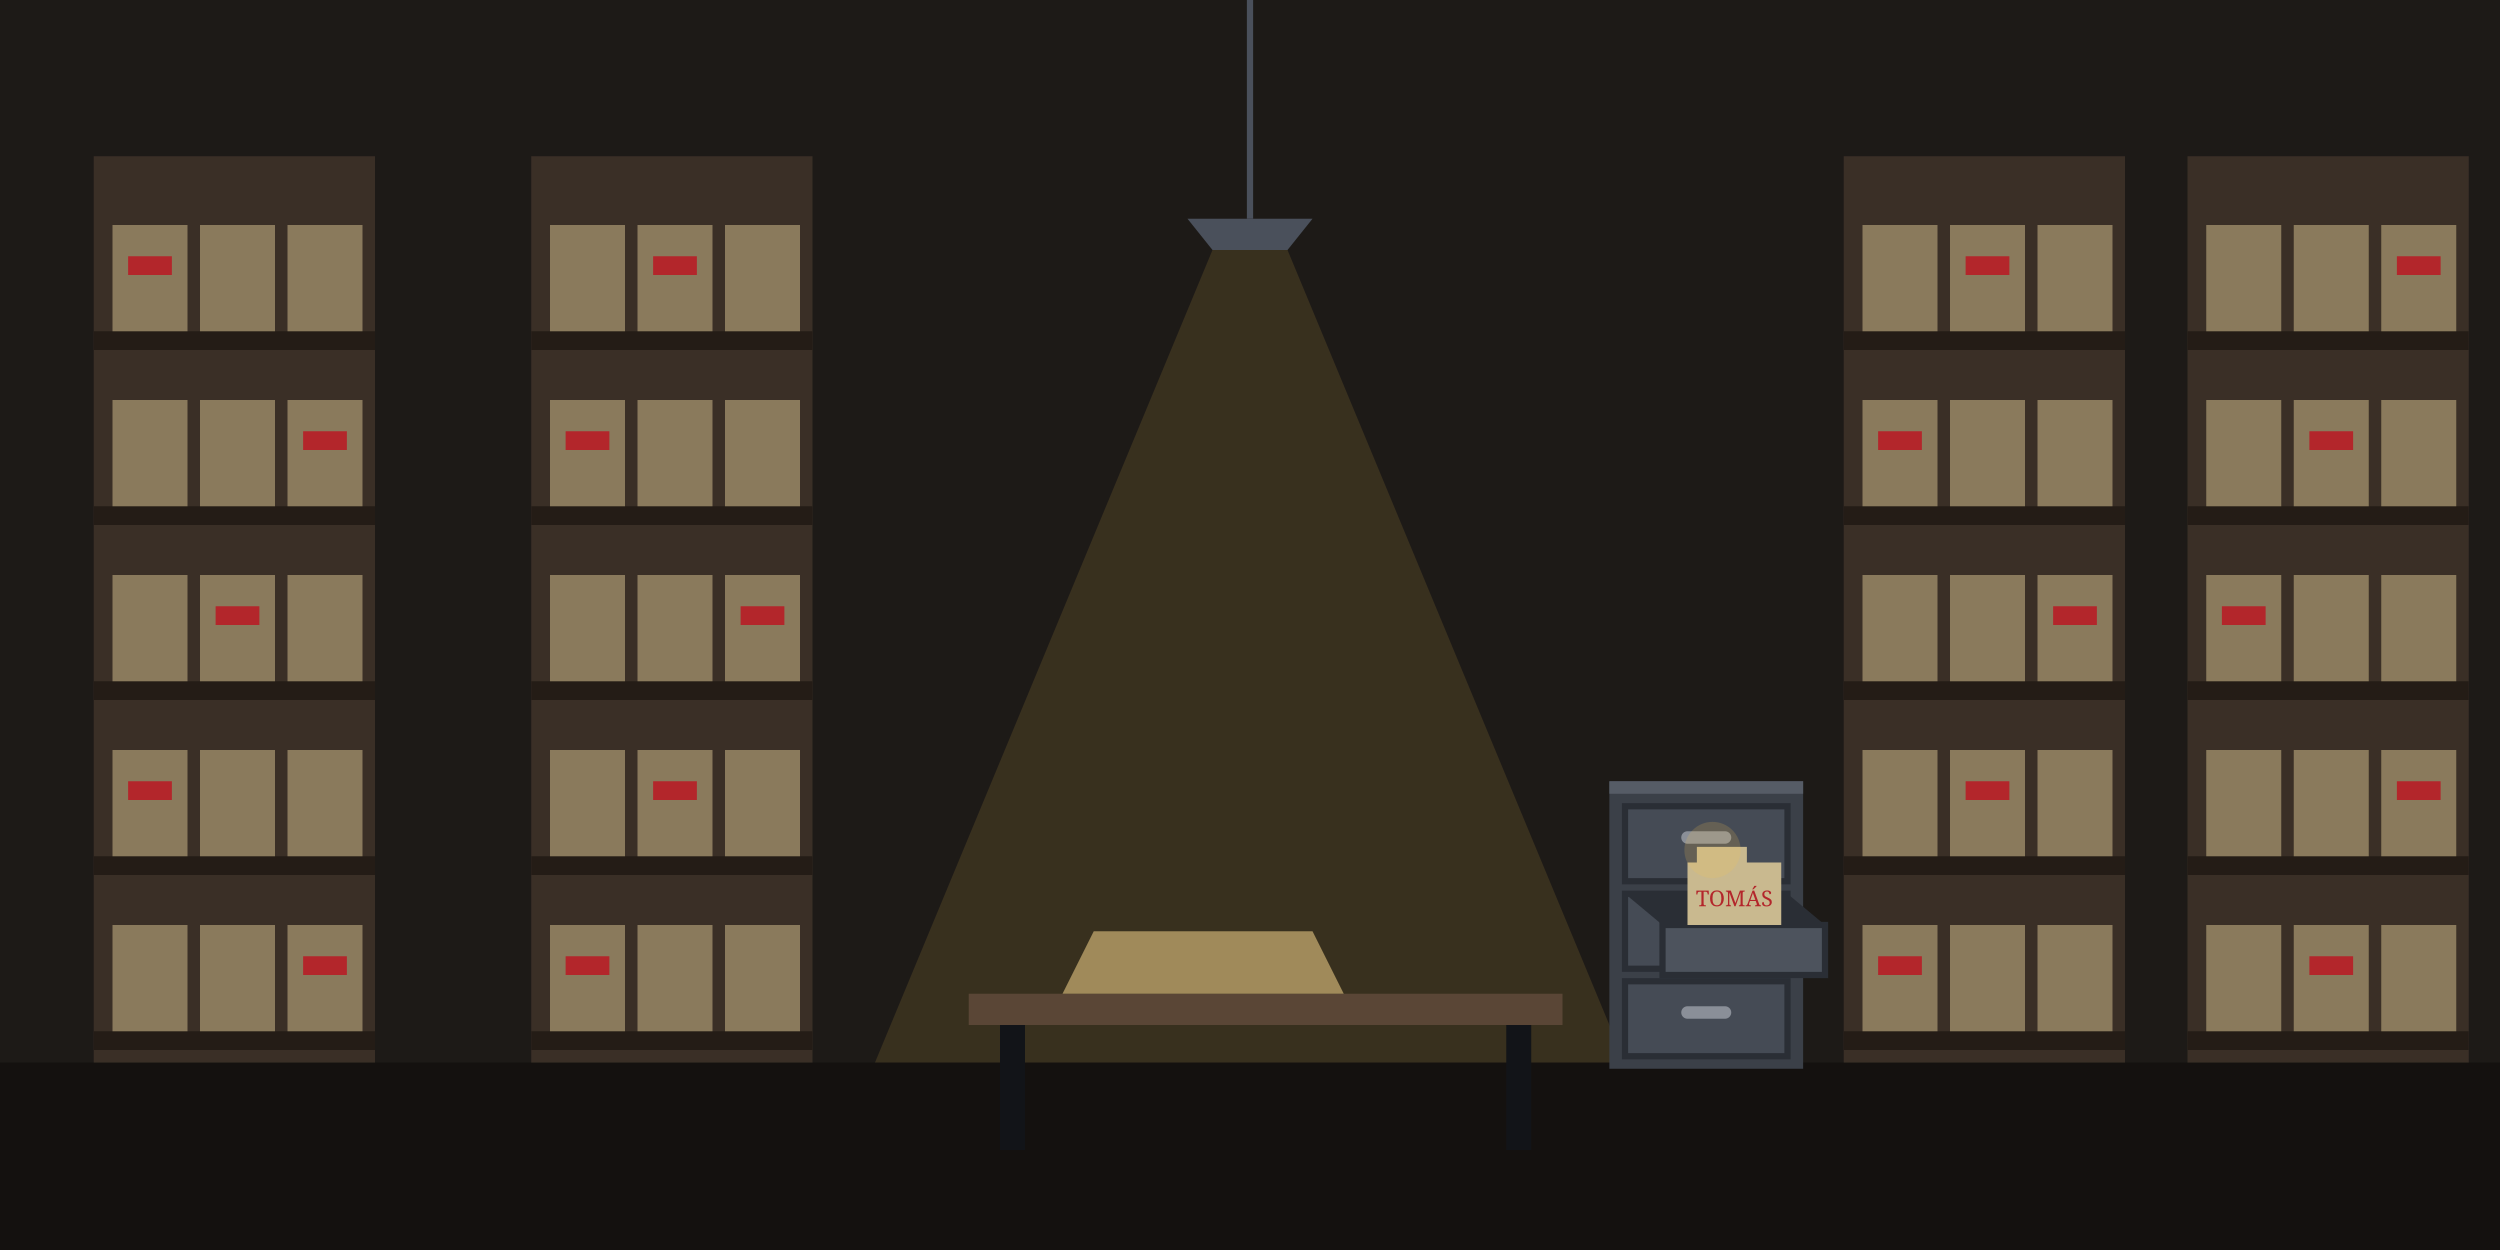
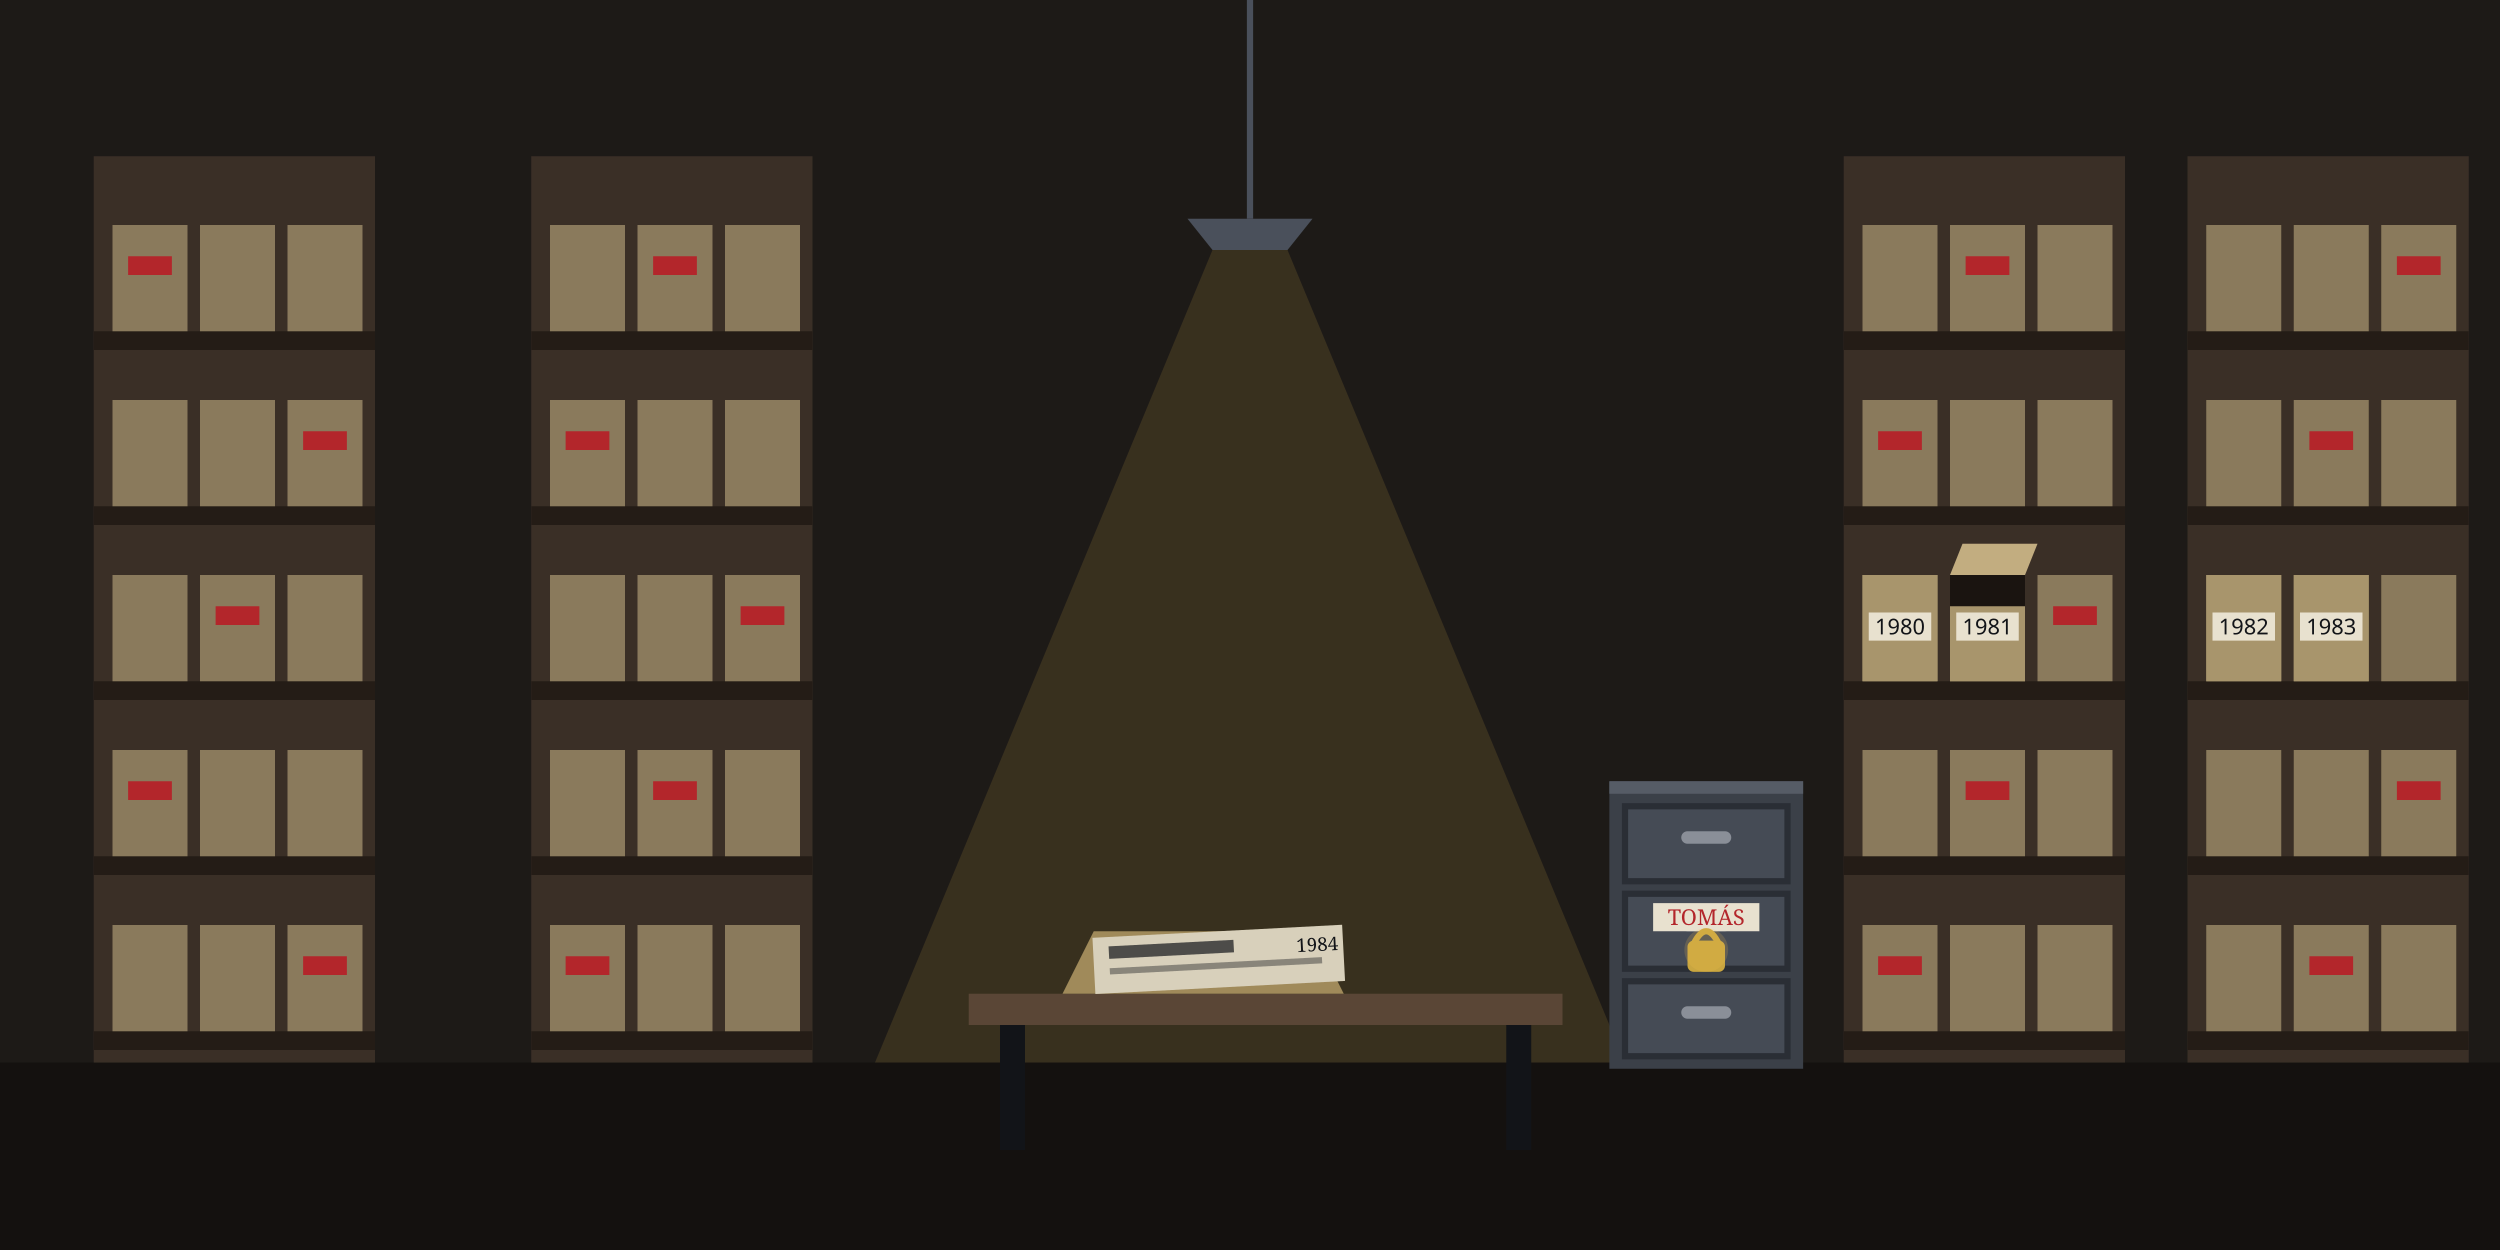
<svg xmlns="http://www.w3.org/2000/svg" viewBox="0 0 800 400" width="800" height="400">
  <defs />
  <rect width="800" height="400" fill="#1d1a17" />
  <rect y="340" width="800" height="60" fill="#14110f" />
  <rect x="30" y="50" width="90" height="290" fill="#3a2f26" />
  <rect x="30" y="106" width="90" height="6" fill="#241c16" />
  <rect x="36" y="72" width="24" height="34" fill="#8a7a5c" />
  <rect x="41" y="82" width="14" height="6" fill="#b3262b" />
  <rect x="64" y="72" width="24" height="34" fill="#8a7a5c" />
  <rect x="92" y="72" width="24" height="34" fill="#8a7a5c" />
  <rect x="30" y="162" width="90" height="6" fill="#241c16" />
  <rect x="36" y="128" width="24" height="34" fill="#8a7a5c" />
  <rect x="64" y="128" width="24" height="34" fill="#8a7a5c" />
  <rect x="92" y="128" width="24" height="34" fill="#8a7a5c" />
  <rect x="97" y="138" width="14" height="6" fill="#b3262b" />
  <rect x="30" y="218" width="90" height="6" fill="#241c16" />
  <rect x="36" y="184" width="24" height="34" fill="#8a7a5c" />
  <rect x="64" y="184" width="24" height="34" fill="#8a7a5c" />
  <rect x="69" y="194" width="14" height="6" fill="#b3262b" />
  <rect x="92" y="184" width="24" height="34" fill="#8a7a5c" />
  <rect x="30" y="274" width="90" height="6" fill="#241c16" />
  <rect x="36" y="240" width="24" height="34" fill="#8a7a5c" />
  <rect x="41" y="250" width="14" height="6" fill="#b3262b" />
  <rect x="64" y="240" width="24" height="34" fill="#8a7a5c" />
  <rect x="92" y="240" width="24" height="34" fill="#8a7a5c" />
  <rect x="30" y="330" width="90" height="6" fill="#241c16" />
  <rect x="36" y="296" width="24" height="34" fill="#8a7a5c" />
  <rect x="64" y="296" width="24" height="34" fill="#8a7a5c" />
  <rect x="92" y="296" width="24" height="34" fill="#8a7a5c" />
  <rect x="97" y="306" width="14" height="6" fill="#b3262b" />
  <rect x="170" y="50" width="90" height="290" fill="#3a2f26" />
  <rect x="170" y="106" width="90" height="6" fill="#241c16" />
  <rect x="176" y="72" width="24" height="34" fill="#8a7a5c" />
  <rect x="204" y="72" width="24" height="34" fill="#8a7a5c" />
  <rect x="209" y="82" width="14" height="6" fill="#b3262b" />
  <rect x="232" y="72" width="24" height="34" fill="#8a7a5c" />
  <rect x="170" y="162" width="90" height="6" fill="#241c16" />
  <rect x="176" y="128" width="24" height="34" fill="#8a7a5c" />
  <rect x="181" y="138" width="14" height="6" fill="#b3262b" />
  <rect x="204" y="128" width="24" height="34" fill="#8a7a5c" />
  <rect x="232" y="128" width="24" height="34" fill="#8a7a5c" />
  <rect x="170" y="218" width="90" height="6" fill="#241c16" />
  <rect x="176" y="184" width="24" height="34" fill="#8a7a5c" />
  <rect x="204" y="184" width="24" height="34" fill="#8a7a5c" />
  <rect x="232" y="184" width="24" height="34" fill="#8a7a5c" />
  <rect x="237" y="194" width="14" height="6" fill="#b3262b" />
  <rect x="170" y="274" width="90" height="6" fill="#241c16" />
  <rect x="176" y="240" width="24" height="34" fill="#8a7a5c" />
  <rect x="204" y="240" width="24" height="34" fill="#8a7a5c" />
  <rect x="209" y="250" width="14" height="6" fill="#b3262b" />
  <rect x="232" y="240" width="24" height="34" fill="#8a7a5c" />
  <rect x="170" y="330" width="90" height="6" fill="#241c16" />
  <rect x="176" y="296" width="24" height="34" fill="#8a7a5c" />
  <rect x="181" y="306" width="14" height="6" fill="#b3262b" />
  <rect x="204" y="296" width="24" height="34" fill="#8a7a5c" />
  <rect x="232" y="296" width="24" height="34" fill="#8a7a5c" />
  <rect x="590" y="50" width="90" height="290" fill="#3a2f26" />
  <rect x="590" y="106" width="90" height="6" fill="#241c16" />
  <rect x="596" y="72" width="24" height="34" fill="#8a7a5c" />
  <rect x="624" y="72" width="24" height="34" fill="#8a7a5c" />
  <rect x="629" y="82" width="14" height="6" fill="#b3262b" />
  <rect x="652" y="72" width="24" height="34" fill="#8a7a5c" />
  <rect x="590" y="162" width="90" height="6" fill="#241c16" />
  <rect x="596" y="128" width="24" height="34" fill="#8a7a5c" />
  <rect x="601" y="138" width="14" height="6" fill="#b3262b" />
  <rect x="624" y="128" width="24" height="34" fill="#8a7a5c" />
  <rect x="652" y="128" width="24" height="34" fill="#8a7a5c" />
  <rect x="590" y="218" width="90" height="6" fill="#241c16" />
  <rect x="596" y="184" width="24" height="34" fill="#8a7a5c" />
  <rect x="624" y="184" width="24" height="34" fill="#8a7a5c" />
  <rect x="652" y="184" width="24" height="34" fill="#8a7a5c" />
  <rect x="657" y="194" width="14" height="6" fill="#b3262b" />
  <rect x="590" y="274" width="90" height="6" fill="#241c16" />
  <rect x="596" y="240" width="24" height="34" fill="#8a7a5c" />
  <rect x="624" y="240" width="24" height="34" fill="#8a7a5c" />
  <rect x="629" y="250" width="14" height="6" fill="#b3262b" />
  <rect x="652" y="240" width="24" height="34" fill="#8a7a5c" />
  <rect x="590" y="330" width="90" height="6" fill="#241c16" />
  <rect x="596" y="296" width="24" height="34" fill="#8a7a5c" />
  <rect x="601" y="306" width="14" height="6" fill="#b3262b" />
  <rect x="624" y="296" width="24" height="34" fill="#8a7a5c" />
  <rect x="652" y="296" width="24" height="34" fill="#8a7a5c" />
  <rect x="700" y="50" width="90" height="290" fill="#3a2f26" />
  <rect x="700" y="106" width="90" height="6" fill="#241c16" />
  <rect x="706" y="72" width="24" height="34" fill="#8a7a5c" />
  <rect x="734" y="72" width="24" height="34" fill="#8a7a5c" />
  <rect x="762" y="72" width="24" height="34" fill="#8a7a5c" />
  <rect x="767" y="82" width="14" height="6" fill="#b3262b" />
  <rect x="700" y="162" width="90" height="6" fill="#241c16" />
  <rect x="706" y="128" width="24" height="34" fill="#8a7a5c" />
  <rect x="734" y="128" width="24" height="34" fill="#8a7a5c" />
  <rect x="739" y="138" width="14" height="6" fill="#b3262b" />
  <rect x="762" y="128" width="24" height="34" fill="#8a7a5c" />
  <rect x="700" y="218" width="90" height="6" fill="#241c16" />
  <rect x="706" y="184" width="24" height="34" fill="#8a7a5c" />
  <rect x="711" y="194" width="14" height="6" fill="#b3262b" />
  <rect x="734" y="184" width="24" height="34" fill="#8a7a5c" />
  <rect x="762" y="184" width="24" height="34" fill="#8a7a5c" />
  <rect x="700" y="274" width="90" height="6" fill="#241c16" />
  <rect x="706" y="240" width="24" height="34" fill="#8a7a5c" />
  <rect x="734" y="240" width="24" height="34" fill="#8a7a5c" />
  <rect x="762" y="240" width="24" height="34" fill="#8a7a5c" />
  <rect x="767" y="250" width="14" height="6" fill="#b3262b" />
  <rect x="700" y="330" width="90" height="6" fill="#241c16" />
  <rect x="706" y="296" width="24" height="34" fill="#8a7a5c" />
  <rect x="734" y="296" width="24" height="34" fill="#8a7a5c" />
  <rect x="739" y="306" width="14" height="6" fill="#b3262b" />
  <rect x="762" y="296" width="24" height="34" fill="#8a7a5c" />
+   <rect x="596" y="184" width="24" height="34" fill="#a8956c" />
+   <rect x="598" y="196" width="20" height="9" fill="#e8e1cf" />
+   <text x="608" y="203" font-family="sans-serif" font-size="7" fill="#121418" text-anchor="middle">1980</text>
+   <rect x="624" y="184" width="24" height="34" fill="#a8956c" />
+   <rect x="626" y="196" width="20" height="9" fill="#e8e1cf" />
+   <text x="636" y="203" font-family="sans-serif" font-size="7" fill="#121418" text-anchor="middle">1981</text>
+   <rect x="706" y="184" width="24" height="34" fill="#a8956c" />
+   <rect x="708" y="196" width="20" height="9" fill="#e8e1cf" />
+   <text x="718" y="203" font-family="sans-serif" font-size="7" fill="#121418" text-anchor="middle">1982</text>
+   <rect x="734" y="184" width="24" height="34" fill="#a8956c" />
+   <rect x="736" y="196" width="20" height="9" fill="#e8e1cf" />
+   <text x="746" y="203" font-family="sans-serif" font-size="7" fill="#121418" text-anchor="middle">1983</text>
+   <rect x="624" y="184" width="24" height="10" fill="#1a1410" />
+   <path d="M 624 184 L 648 184 L 652 174 L 628 174 Z" fill="#c2ad80" />
  <path d="M 400 0 L 400 70" stroke="#4a505b" stroke-width="2" />
  <path d="M 380 70 L 420 70 L 412 80 L 388 80 Z" fill="#4a505b" />
  <path d="M 388 80 L 412 80 L 520 340 L 280 340 Z" fill="#f2c14e" opacity="0.13" />
  <rect x="310" y="318" width="190" height="10" fill="#5a4636" />
  <rect x="320" y="328" width="8" height="40" fill="#121418" />
  <rect x="482" y="328" width="8" height="40" fill="#121418" />
  <path d="M 340 318 L 350 298 L 420 298 L 430 318 Z" fill="#a08a5a" />
+   <rect x="350" y="298" width="80" height="18" fill="#d8d0bb" transform="rotate(-3 390 307)" />
+   <rect x="355" y="301" width="40" height="4" fill="#121418" opacity="0.7" transform="rotate(-3 390 307)" />
+   <rect x="355" y="308" width="68" height="2" fill="#121418" opacity="0.4" transform="rotate(-3 390 307)" />
+   <text x="415" y="306" font-family="Georgia, serif" font-size="6" fill="#121418" transform="rotate(-3 390 307)">1984</text>
  <rect x="515" y="250" width="62" height="92" fill="#3b4048" />
  <rect x="515" y="250" width="62" height="4" fill="#565c66" />
  <rect x="520" y="258" width="52" height="24" fill="#454b55" stroke="#2a2e35" stroke-width="2" />
  <rect x="538" y="266" width="16" height="4" rx="2" fill="#8a8f98" />
  <rect x="520" y="286" width="52" height="24" fill="#454b55" stroke="#2a2e35" stroke-width="2" />
  <rect x="538" y="294" width="16" height="4" rx="2" fill="#8a8f98" />
  <rect x="520" y="314" width="52" height="24" fill="#454b55" stroke="#2a2e35" stroke-width="2" />
  <rect x="538" y="322" width="16" height="4" rx="2" fill="#8a8f98" />
-   <path d="M 520 286 L 572 286 L 584 296 L 532 296 Z" fill="#2a2e35" />
-   <rect x="532" y="296" width="52" height="16" fill="#4d535d" stroke="#2a2e35" stroke-width="2" />
-   <rect x="540" y="276" width="30" height="20" fill="#c9b98f" />
-   <rect x="543" y="271" width="16" height="7" fill="#c9b98f" />
-   <text x="555" y="290" font-family="Georgia, serif" font-size="7" fill="#b3262b" text-anchor="middle">TOMÁS</text>
-   <circle cx="548" cy="272" r="9" fill="#f2c14e" opacity="0.18" />
+   <rect x="529" y="289" width="34" height="9" fill="#e8e1cf" />
+   <text x="546" y="296" font-family="Georgia, serif" font-size="7" fill="#b3262b" text-anchor="middle">TOMÁS</text>
+   <path d="M 542 302 Q 546 294 550 302" fill="none" stroke="#c9a640" stroke-width="2" />
+   <rect x="540" y="301" width="12" height="10" rx="2" fill="#c9a640" />
+   <circle cx="546" cy="304" r="7" fill="#f2c14e" opacity="0.18" />
</svg>
